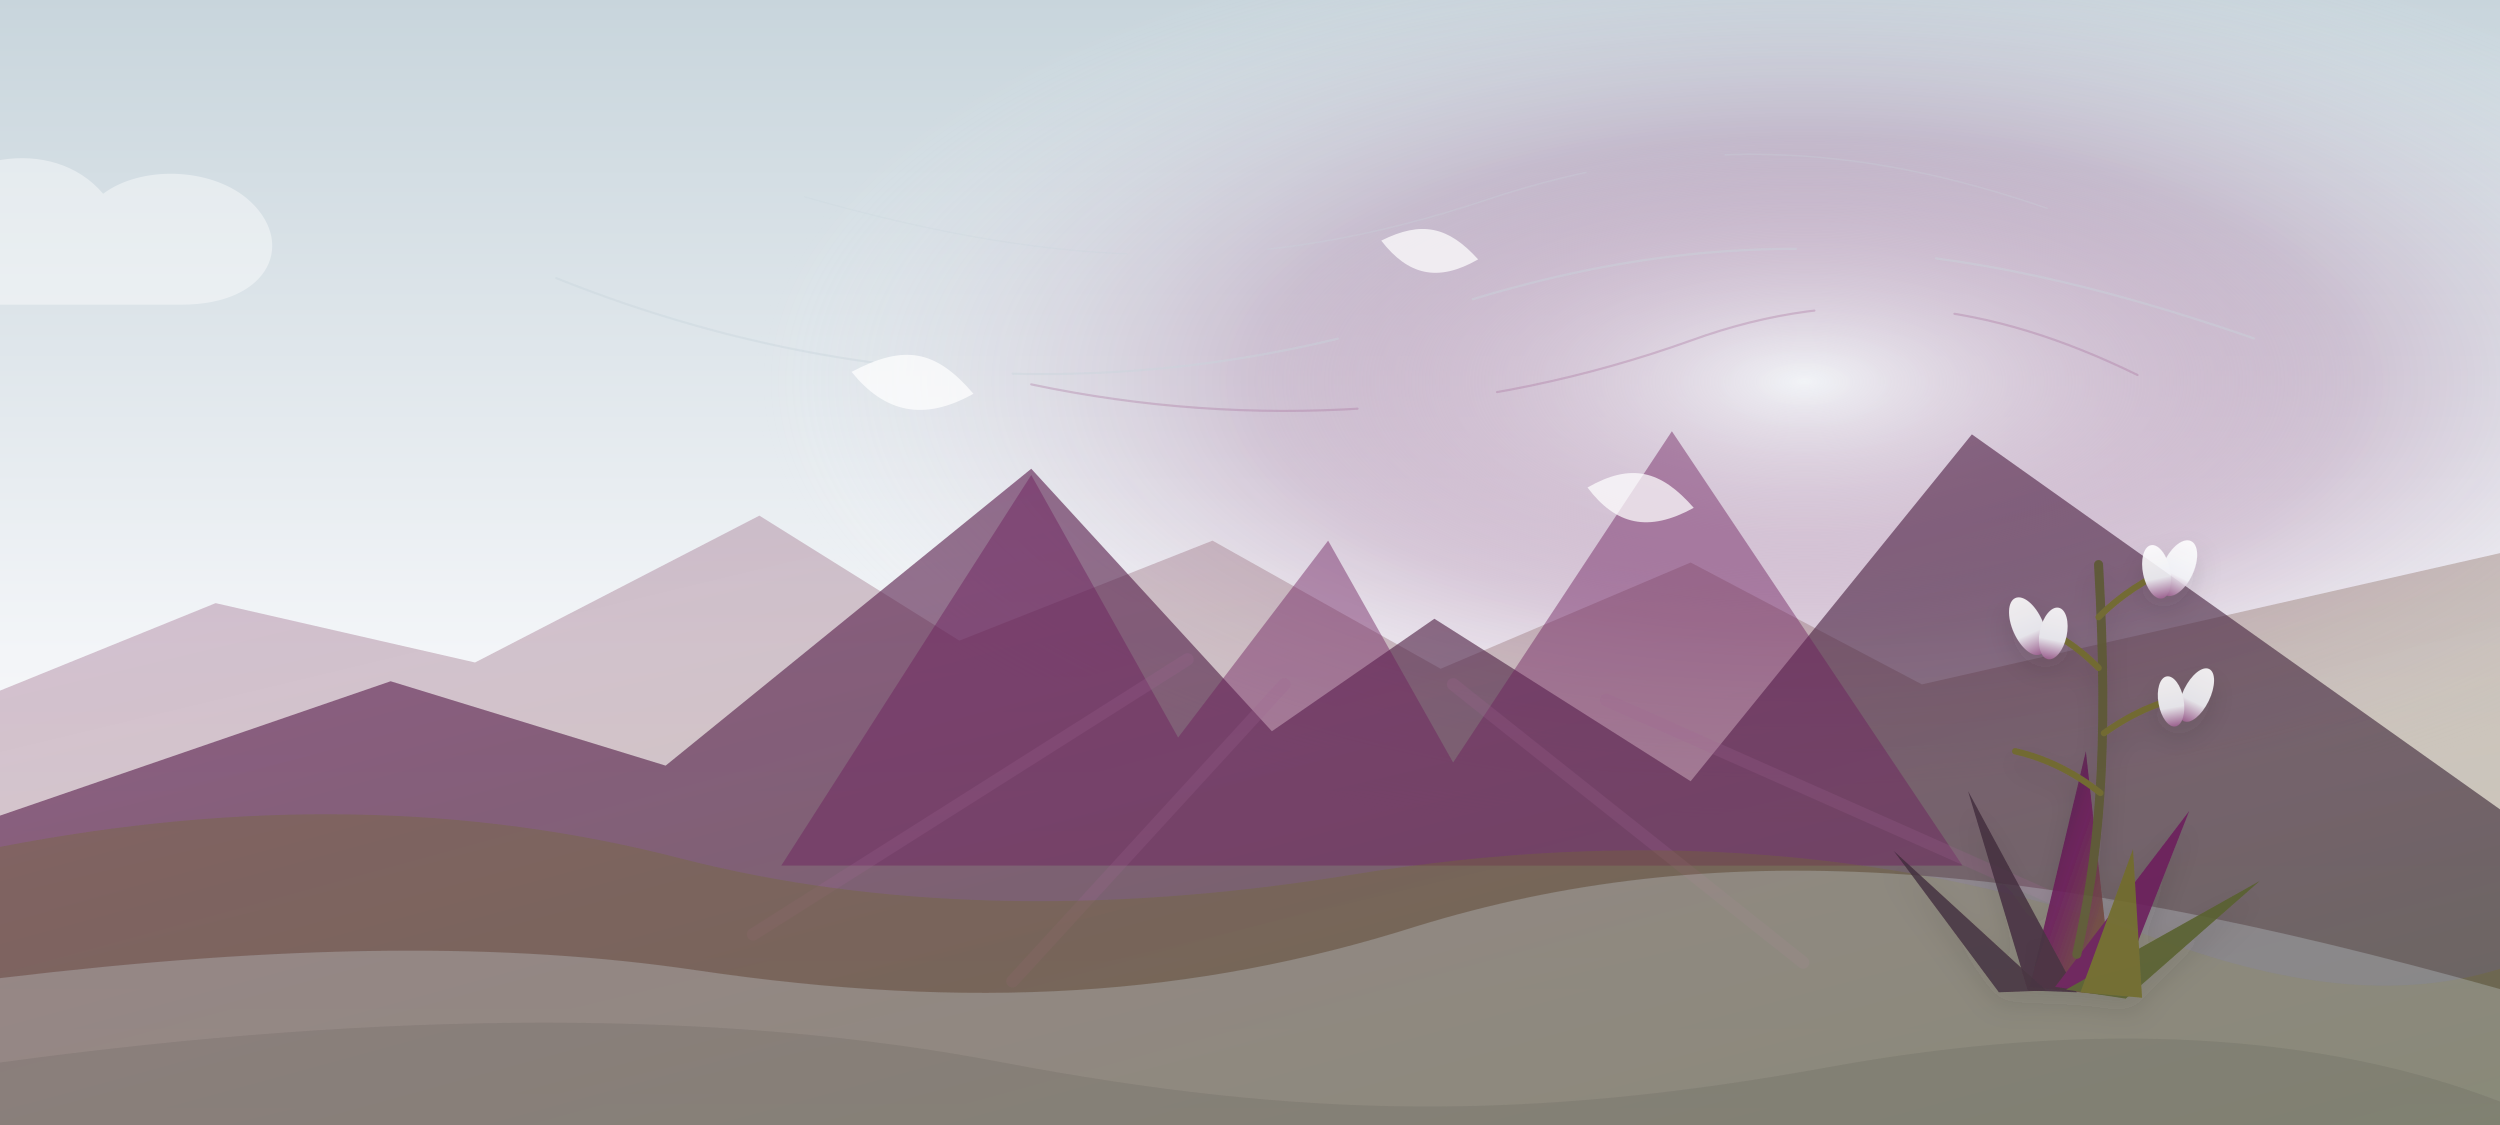
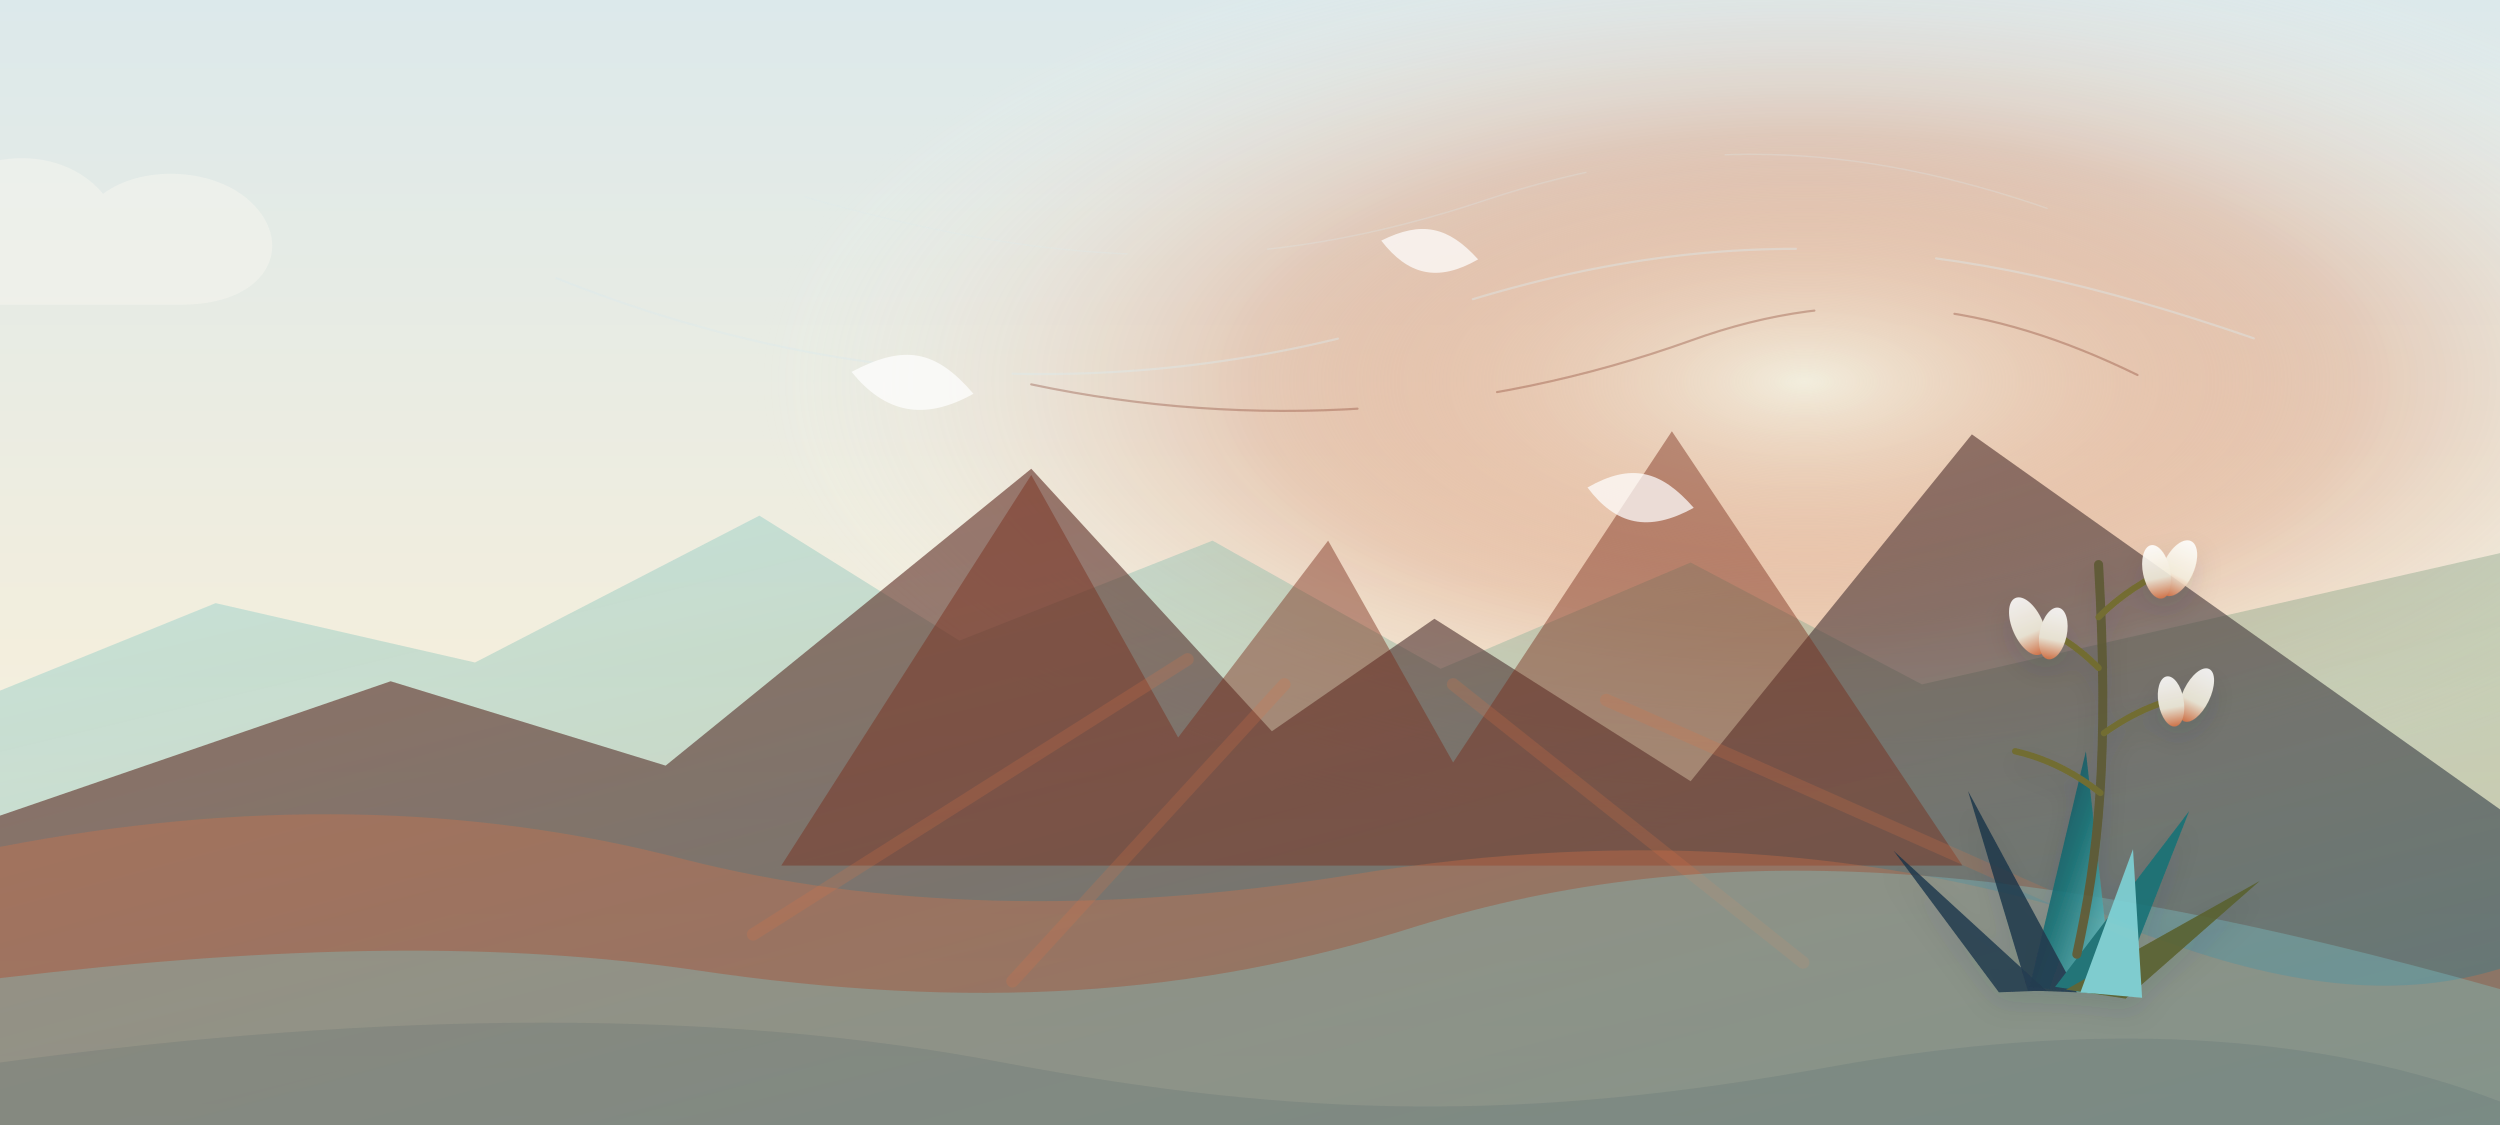
<svg xmlns="http://www.w3.org/2000/svg" viewBox="0 0 1600 720" role="img" aria-labelledby="title desc" data-brand-palette="raton-mainstreet" data-edge-overscan="true">
  <defs>
    <linearGradient id="sky" x1="0" y1="0" x2="0" y2="1">
-       <stop offset="0" stop-color="#c8d5dc" />
-       <stop offset="0.58" stop-color="#f3f5f8" />
-       <stop offset="1" stop-color="#ffffff" />
+       <stop offset="0" stop-color="#dce9eb" />
+       <stop offset="0.58" stop-color="#f3eedd" />
+       <stop offset="1" stop-color="#faf8f1" />
    </linearGradient>
    <radialGradient id="sunwash" cx="0.72" cy="0.34" r="0.42">
-       <stop offset="0" stop-color="#f3f5f8" stop-opacity="0.9" />
-       <stop offset="0.52" stop-color="#a06393" stop-opacity="0.28" />
+       <stop offset="0" stop-color="#f3eedd" stop-opacity="0.9" />
+       <stop offset="0.52" stop-color="#d97345" stop-opacity="0.28" />
      <stop offset="1" stop-color="#ffffff" stop-opacity="0" />
    </radialGradient>
    <linearGradient id="farTone" x1="0" y1="0" x2="1" y2="1">
-       <stop offset="0" stop-color="#a06393" stop-opacity="0.70" />
+       <stop offset="0" stop-color="#7ed4d8" stop-opacity="0.70" />
      <stop offset="1" stop-color="#716c2c" stop-opacity="0.68" />
    </linearGradient>
    <linearGradient id="nearTone" x1="0" y1="0" x2="1" y2="1">
-       <stop offset="0" stop-color="#6c1c5b" />
-       <stop offset="1" stop-color="#2a2a2a" />
+       <stop offset="0" stop-color="#772816" />
+       <stop offset="1" stop-color="#22495a" />
    </linearGradient>
    <linearGradient id="yuccaLeaf" x1="0" y1="0" x2="1" y2="1">
-       <stop offset="0" stop-color="#3f2b3a" />
-       <stop offset="0.48" stop-color="#6c1c5b" />
-       <stop offset="1" stop-color="#716c2c" />
+       <stop offset="0" stop-color="#173047" />
+       <stop offset="0.48" stop-color="#147176" />
+       <stop offset="1" stop-color="#7ed4d8" />
    </linearGradient>
    <linearGradient id="flower" x1="0" y1="0" x2="0" y2="1">
      <stop offset="0" stop-color="#ffffff" />
-       <stop offset="0.62" stop-color="#f3f5f8" />
-       <stop offset="1" stop-color="#a06393" />
+       <stop offset="0.62" stop-color="#f3eedd" />
+       <stop offset="1" stop-color="#d97345" />
    </linearGradient>
    <filter id="softShadow" x="-20%" y="-20%" width="140%" height="150%">
-       <feDropShadow dx="0" dy="14" stdDeviation="14" flood-color="#2a2a2a" flood-opacity="0.13" />
+       <feDropShadow dx="0" dy="14" stdDeviation="14" flood-color="#173047" flood-opacity="0.13" />
    </filter>
    <style>
  .sun-glow { animation: geo-sun 30s ease-in-out infinite alternate; }
  .cloud-bank { animation: geo-clouds 108s linear infinite; }
  .far-range,
  .mid-range {
    transform-box: fill-box;
    transform-origin: 50% 100%;
  }
  .far-range { animation: geo-far 52s ease-in-out infinite alternate; }
  .mid-range { animation: geo-mid 44s ease-in-out infinite alternate; }
  .near-feature { animation: geo-near 38s ease-in-out infinite alternate; }
  .plains-layer {
    transform-box: fill-box;
    transform-origin: 50% 100%;
    animation: geo-plains 48s ease-in-out infinite alternate;
  }
  .wind-line {
    fill: none;
-     stroke: #c8d5dc;
+     stroke: #dce9eb;
    opacity: 0.42;
    stroke-width: 1.4;
    stroke-linecap: round;
    stroke-dasharray: 210 90;
    animation: geo-wind 28s linear infinite;
  }
  .wind-line.thin { stroke-width: 0.9; opacity: 0.28; animation-duration: 34s; }
-   .wind-line.gold { stroke: #a06393; opacity: 0.30; animation-duration: 31s; }
+   .wind-line.gold { stroke: #772816; opacity: 0.30; animation-duration: 31s; }
  .yucca-sway {
    transform-box: fill-box;
    transform-origin: 50% 100%;
    animation: geo-yucca 10.5s ease-in-out infinite alternate;
  }
  .yucca-sway.slow { animation-duration: 13s; animation-delay: -1.2s; }
  .leaf-sway {
    transform-box: fill-box;
    transform-origin: 50% 100%;
    animation: geo-leaf 12s ease-in-out infinite alternate;
  }
  .blossom {
    transform-box: fill-box;
    transform-origin: 50% 18%;
    animation: geo-blossom 9s ease-in-out infinite alternate;
  }
  .blossom.d2 { animation-delay: -1.6s; }
  .blossom.d3 { animation-delay: -3.1s; }
  .seed {
    transform-box: fill-box;
    transform-origin: 0 0;
    animation: geo-seed 24s ease-in-out infinite;
  }
  .seed.s2 { animation-delay: -4s; }
  .seed.s3 { animation-delay: -8s; }
  @keyframes geo-sun {
    from { transform: translate(-3px, 1px) scale(0.99); opacity: 0.54; }
    to { transform: translate(4px, -2px) scale(1.01); opacity: 0.68; }
  }
  @keyframes geo-clouds {
    from { transform: translateX(-220px); }
    to { transform: translateX(1700px); }
  }
  @keyframes geo-far {
    from { transform: translateX(-2px) scaleX(1.014); }
    to { transform: translateX(2px) scaleX(1.018); }
  }
  @keyframes geo-mid {
    from { transform: translateX(2px) scaleX(1.018); }
    to { transform: translateX(-2px) scaleX(1.014); }
  }
  @keyframes geo-near {
    from { transform: translateX(-3px) translateY(0.5px); }
    to { transform: translateX(3px) translateY(-0.5px); }
  }
  @keyframes geo-plains {
    from { transform: translateX(-2px) scaleX(1.012); }
    to { transform: translateX(2px) translateY(-1px) scaleX(1.016); }
  }
  @keyframes geo-wind {
    from { stroke-dashoffset: 180; transform: translateX(-18px); }
    to { stroke-dashoffset: -180; transform: translateX(26px); }
  }
  @keyframes geo-yucca {
    from { transform: rotate(-0.8deg) translateX(-1px); }
    to { transform: rotate(1.1deg) translateX(1.5px); }
  }
  @keyframes geo-leaf {
    from { transform: rotate(-0.45deg); }
    to { transform: rotate(0.75deg); }
  }
  @keyframes geo-blossom {
    from { transform: rotate(-1.2deg) translateY(0); }
    to { transform: rotate(1deg) translateY(1px); }
  }
  @keyframes geo-seed {
    0%, 100% { transform: translate(0, 0) rotate(-3deg); opacity: 0.54; }
    50% { transform: translate(14px, 4px) rotate(4deg); opacity: 0.36; }
  }
  @media (prefers-reduced-motion: reduce) {
    .sun-glow,
    .cloud-bank,
    .far-range,
    .mid-range,
    .near-feature,
    .plains-layer,
    .wind-line,
    .yucca-sway,
    .leaf-sway,
    .blossom,
    .seed {
      animation: none !important;
    }
  }
</style>
  </defs>
  <rect width="1600" height="720" fill="url(#sky)" />
  <rect width="1600" height="720" fill="url(#sunwash)" class="sun-glow" />
  <g class="cloud-bank" opacity="0.42">
-     <path d="M-160 162c22-39 76-46 104-20 22-44 90-56 122-18 24-18 68-17 92 3 32 27 16 68-42 68h-276z" fill="#ffffff" />
-     <path d="M-520 238c16-30 54-37 76-16 15-34 64-46 89-18 18-14 54-13 72 4 25 23 14 54-30 54h-207z" fill="#ffffff" opacity="0.78" />
+     <path d="M-160 162c22-39 76-46 104-20 22-44 90-56 122-18 24-18 68-17 92 3 32 27 16 68-42 68h-276z" fill="#faf8f1" />
+     <path d="M-520 238c16-30 54-37 76-16 15-34 64-46 89-18 18-14 54-13 72 4 25 23 14 54-30 54h-207z" fill="#faf8f1" opacity="0.78" />
  </g>
  <path class="wind-line thin" d="M515 126c168 48 292 50 436 2 126-42 236-38 364 7" />
  <path class="wind-line" d="M356 178c190 76 384 80 566 20 192-63 342-45 536 24" />
  <path class="wind-line gold" d="M660 246c142 30 288 20 422-28 102-37 192-24 286 22" />
  <g class="far-range">
    <path d="M0 442l138-56 166 38 182-94 128 80 162-64 146 82 160-68 148 78 370-84v366H0z" fill="url(#farTone)" opacity="0.52" />
  </g>
  <g class="mid-range">
    <path d="M0 522l250-86 176 54 234-190 154 168 104-72 164 104 180-222 338 240v202H0z" fill="url(#nearTone)" opacity="0.62" />
  </g>
  <g class="near-feature">
-     <path d="M660 304l94 168 96-126 80 142 140-212 186 278H500z" fill="#6c1c5b" opacity="0.44" />
-     <path d="M760 422l-278 176M822 438l-174 190M930 438l224 178M1028 448l338 150" stroke="#a06393" stroke-width="8" stroke-linecap="round" opacity="0.22" />
+     <path d="M660 304l94 168 96-126 80 142 140-212 186 278H500z" fill="#772816" opacity="0.44" />
+     <path d="M760 422l-278 176M822 438l-174 190M930 438l224 178M1028 448l338 150" stroke="#d97345" stroke-width="8" stroke-linecap="round" opacity="0.22" />
  </g>
  <g id="plains" class="plains-layer" opacity="0.95">
-     <path d="M0 542c155-30 300-28 438 8 122 31 265 36 426 10 182-30 355-18 520 42 85 31 155 37 216 18v100H0z" fill="#716c2c" opacity="0.34" />
-     <path d="M0 626c184-22 324-23 446-5 176 26 318 17 460-28 188-58 388-46 694 40v87H0z" fill="#c8d5dc" opacity="0.32" />
-     <path d="M0 680c250-34 465-34 642 0 190 36 336 38 528 3 170-31 316-22 430 22v15H0z" fill="#2a2a2a" opacity="0.10" />
+     <path d="M0 542c155-30 300-28 438 8 122 31 265 36 426 10 182-30 355-18 520 42 85 31 155 37 216 18v100H0z" fill="#d97345" opacity="0.34" />
+     <path d="M0 626c184-22 324-23 446-5 176 26 318 17 460-28 188-58 388-46 694 40v87H0z" fill="#7ed4d8" opacity="0.32" />
+     <path d="M0 680c250-34 465-34 642 0 190 36 336 38 528 3 170-31 316-22 430 22v15H0z" fill="#173047" opacity="0.10" />
  </g>
  <g filter="url(#softShadow)" opacity="0.88" transform="translate(1212 330) scale(0.58)">
    <g class="leaf-sway">
      <path d="M150 520l62-260 30 270z" fill="url(#yuccaLeaf)" />
-       <path d="M148 524l-66-220 120 222z" fill="#3f2b3a" opacity="0.9" />
-       <path d="M178 520l148-194-80 204z" fill="#6c1c5b" />
+       <path d="M148 524l-66-220 120 222z" fill="#173047" opacity="0.9" />
+       <path d="M178 520l148-194-80 204z" fill="#147176" />
      <path d="M190 523l214-120-148 130z" fill="#59602e" />
-       <path d="M116 526L0 370l168 154z" fill="#3f2b3a" opacity="0.88" />
-       <path d="M206 526l58-158 10 164z" fill="#716c2c" />
+       <path d="M116 526L0 370l168 154z" fill="#173047" opacity="0.88" />
+       <path d="M206 526l58-158 10 164z" fill="#7ed4d8" />
    </g>
    <g class="yucca-sway slow" transform="translate(202 54)">
      <path d="M0 430C24 320 36 213 24 0" fill="none" stroke="#5b5931" stroke-width="10" stroke-linecap="round" />
      <path d="M24 58c24-24 52-42 82-55" fill="none" stroke="#716c2c" stroke-width="7" stroke-linecap="round" />
      <path d="M24 114c-25-25-48-39-75-49" fill="none" stroke="#716c2c" stroke-width="7" stroke-linecap="round" />
      <path d="M30 186c34-24 65-37 104-43" fill="none" stroke="#716c2c" stroke-width="7" stroke-linecap="round" />
      <path d="M26 252c-28-22-59-38-94-46" fill="none" stroke="#716c2c" stroke-width="7" stroke-linecap="round" />
      <g class="blossom">
        <ellipse cx="112" cy="4" rx="17" ry="33" fill="url(#flower)" transform="rotate(25 112 4)" />
        <ellipse cx="88" cy="8" rx="15" ry="30" fill="url(#flower)" transform="rotate(-12 88 8)" />
      </g>
      <g class="blossom d2">
        <ellipse cx="-54" cy="68" rx="17" ry="34" fill="url(#flower)" transform="rotate(-24 -54 68)" />
        <ellipse cx="-26" cy="76" rx="15" ry="29" fill="url(#flower)" transform="rotate(12 -26 76)" />
      </g>
      <g class="blossom d3">
        <ellipse cx="132" cy="144" rx="15" ry="32" fill="url(#flower)" transform="rotate(26 132 144)" />
        <ellipse cx="104" cy="151" rx="14" ry="28" fill="url(#flower)" transform="rotate(-10 104 151)" />
      </g>
    </g>
  </g>
  <g opacity="0.72">
    <path class="seed" d="M545 238c34-18 54-14 78 14-32 18-57 12-78-14z" fill="#ffffff" />
    <path class="seed s2" d="M884 154c26-13 43-9 62 12-26 15-45 10-62-12z" fill="#ffffff" />
    <path class="seed s3" d="M1016 312c28-16 47-11 68 13-29 16-50 11-68-13z" fill="#ffffff" />
  </g>
</svg>
